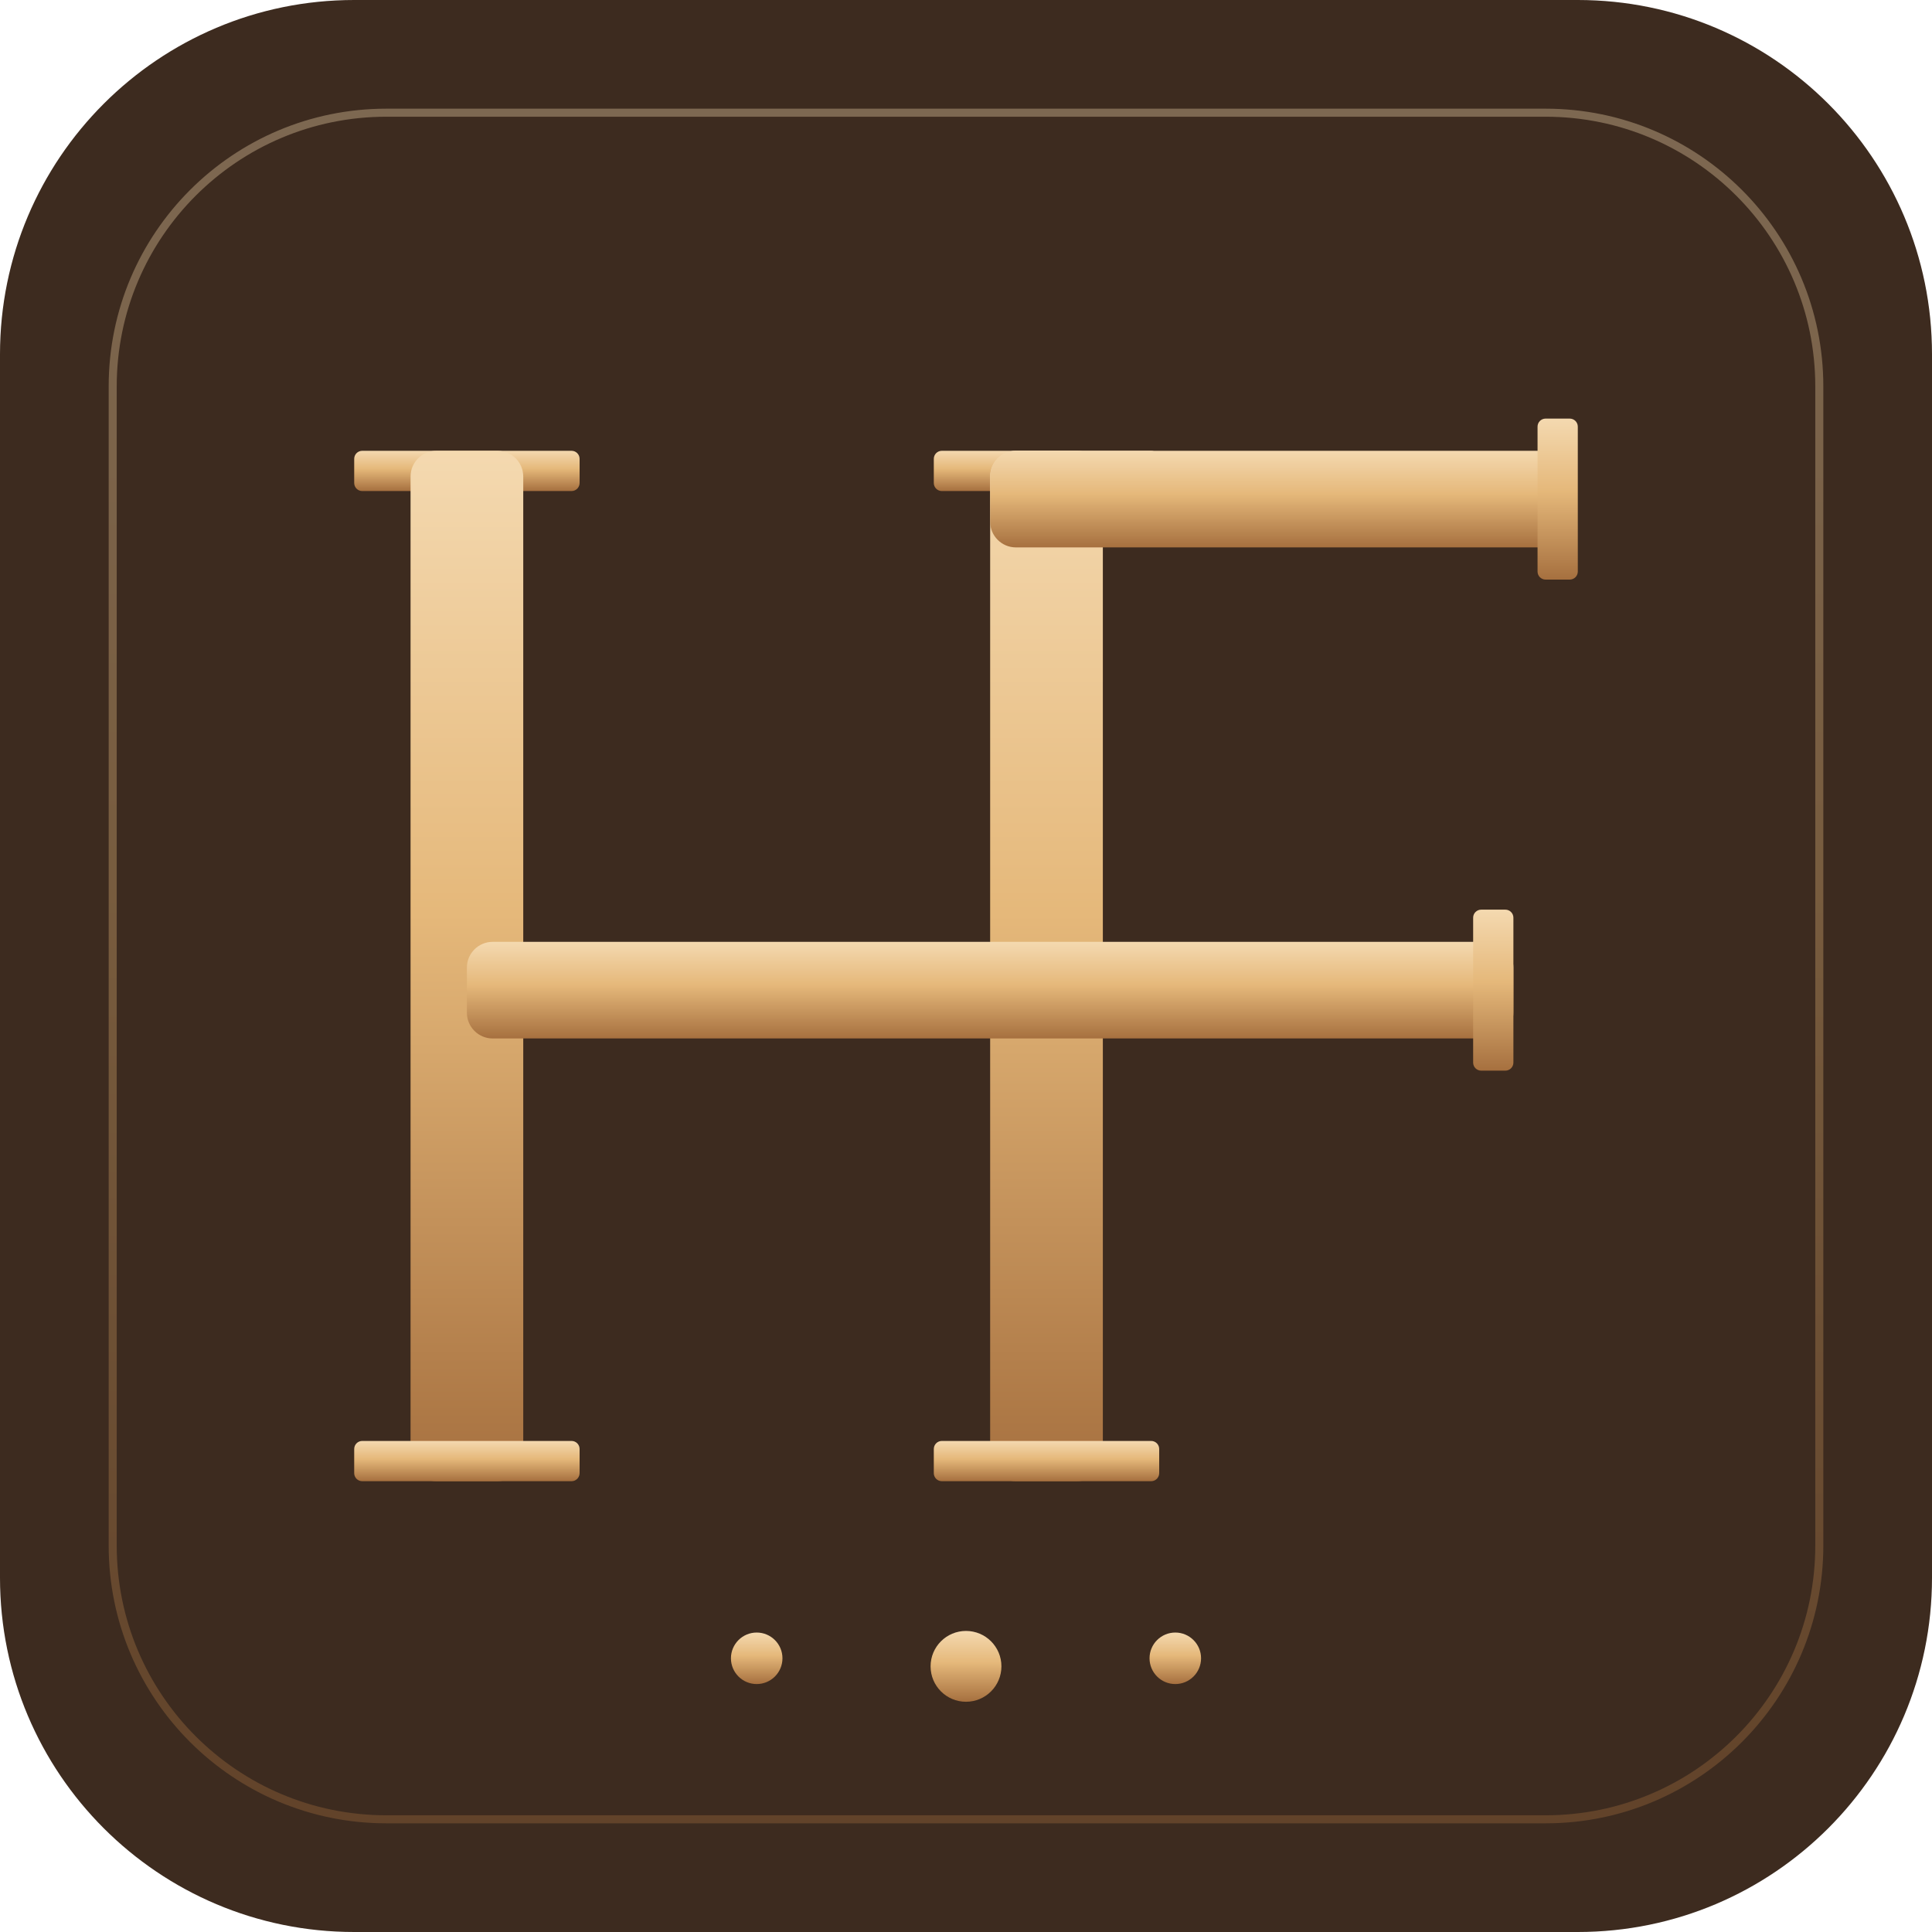
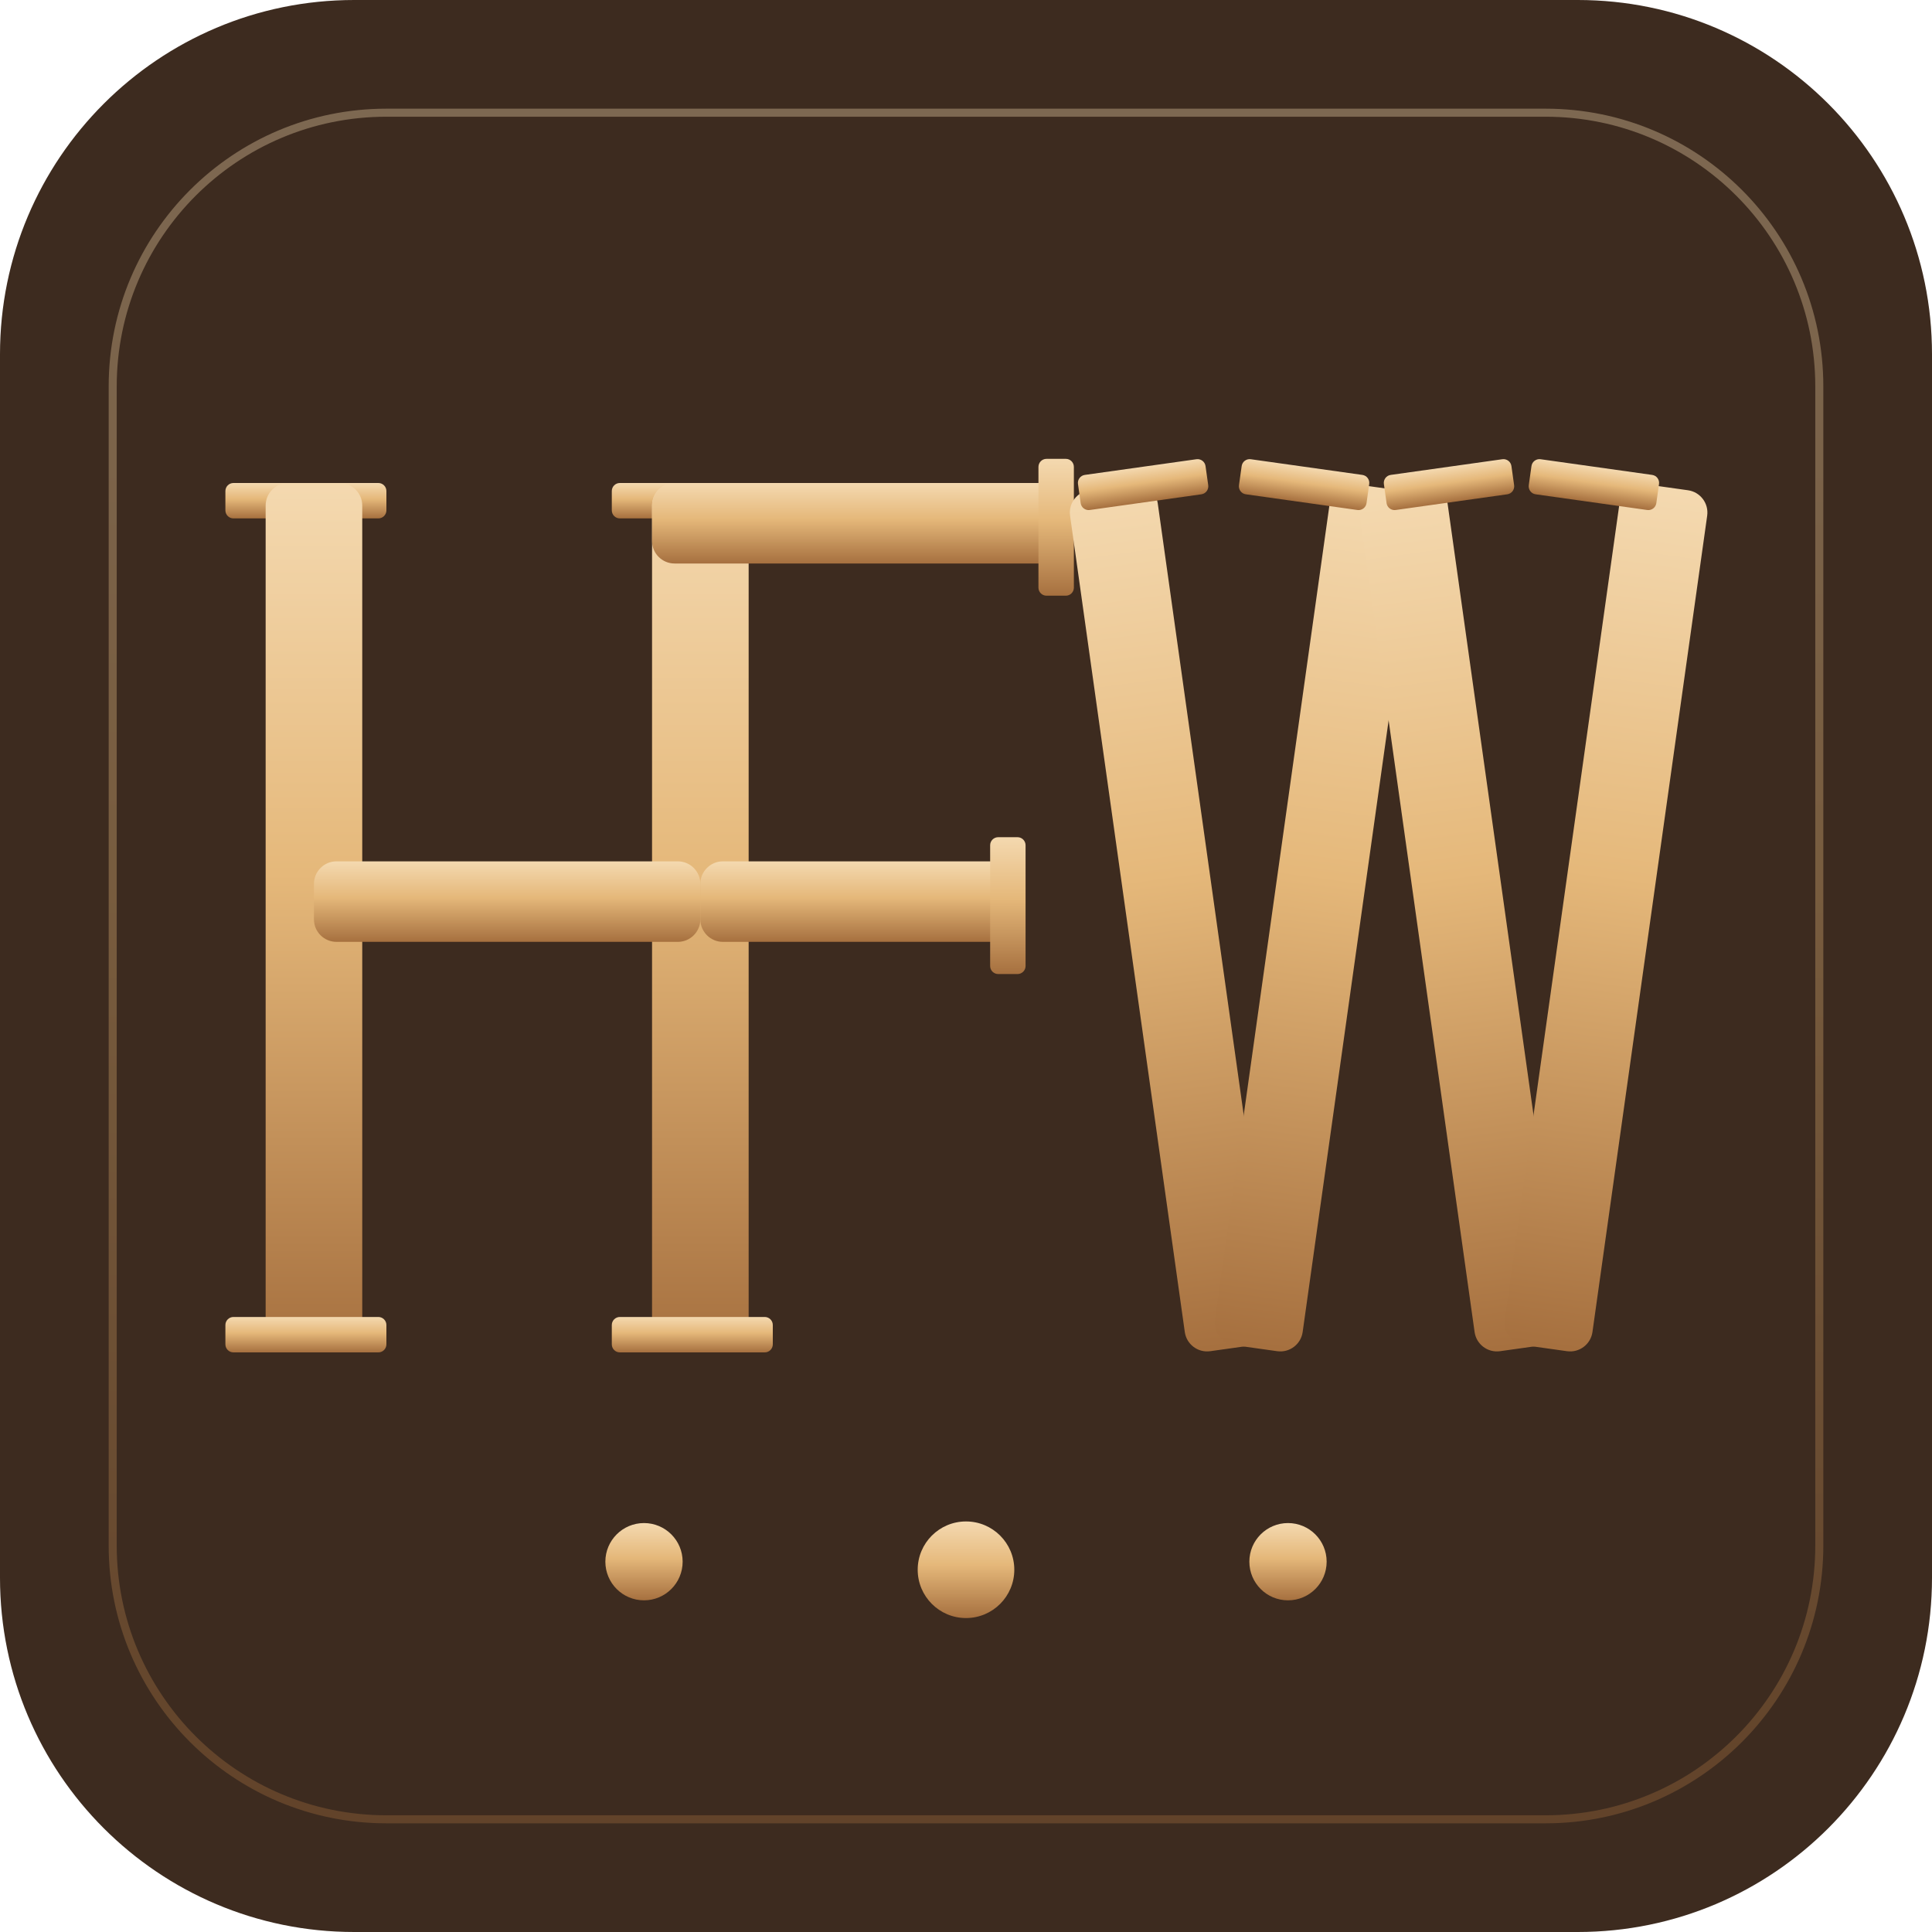
<svg xmlns="http://www.w3.org/2000/svg" viewBox="0 0 120 120">
  <defs>
    <linearGradient id="g" x1="0" y1="0" x2="0" y2="1">
      <stop offset="0%" stop-color="#F4D9B0" />
      <stop offset="45%" stop-color="#E5B87A" />
      <stop offset="100%" stop-color="#A6703F" />
    </linearGradient>
  </defs>
  <rect width="120" height="120" rx="22" fill="#3D2B1F" />
  <rect x="7" y="7" width="106" height="106" rx="17" fill="none" stroke="url(#g)" stroke-width="0.5" opacity="0.35" />
  <g fill="url(#g)">
-     <rect x="22" y="28" width="14" height="2.5" rx="0.5" />
-     <rect x="25.5" y="28" width="7" height="64" rx="1.6" />
-     <rect x="22" y="89.5" width="14" height="2.5" rx="0.5" />
-     <rect x="58" y="28" width="14" height="2.5" rx="0.5" />
-     <rect x="61.5" y="28" width="7" height="64" rx="1.6" />
-     <rect x="58" y="89.5" width="14" height="2.5" rx="0.5" />
-     <rect x="29" y="58.5" width="65" height="6" rx="1.6" />
-     <rect x="61.5" y="28" width="36" height="6" rx="1.6" />
-     <rect x="95.5" y="26" width="2.5" height="10" rx="0.5" />
-     <rect x="91.5" y="56.5" width="2.5" height="10" rx="0.5" />
+     <rect x="14" y="30" width="10" height="2.2" rx="0.5" />
+     <rect x="16.5" y="30" width="6" height="54" rx="1.4" />
+     <rect x="14" y="81.8" width="10" height="2.2" rx="0.5" />
+     <rect x="38" y="30" width="10" height="2.2" rx="0.5" />
+     <rect x="40.5" y="30" width="6" height="54" rx="1.4" />
+     <rect x="38" y="81.8" width="10" height="2.2" rx="0.5" />
+     <rect x="19.5" y="53.5" width="24" height="5" rx="1.4" />
+     <rect x="40.5" y="30" width="26" height="5" rx="1.4" />
+     <rect x="64.5" y="28.5" width="2.2" height="8.5" rx="0.5" />
+     <rect x="43.5" y="53.5" width="20" height="5" rx="1.4" />
+     <rect x="61.5" y="52" width="2.2" height="8.5" rx="0.5" />
+     <rect x="70" y="30" width="5.5" height="54" rx="1.4" transform="rotate(-8 72.75 57)" />
+     <rect x="79" y="30" width="5.5" height="54" rx="1.4" transform="rotate(8 81.75 57)" />
+     <rect x="88" y="30" width="5.5" height="54" rx="1.4" transform="rotate(-8 90.75 57)" />
+     <rect x="97" y="30" width="5.5" height="54" rx="1.4" transform="rotate(8 99.75 57)" />
+     <rect x="67" y="29" width="8" height="2.2" rx="0.5" transform="rotate(-8 71 30.1)" />
+     <rect x="77" y="29" width="8" height="2.2" rx="0.5" transform="rotate(8 81 30.1)" />
+     <rect x="86" y="29" width="8" height="2.2" rx="0.5" transform="rotate(-8 90 30.1)" />
+     <rect x="95" y="29" width="8" height="2.2" rx="0.5" transform="rotate(8 99 30.1)" />
  </g>
  <g fill="url(#g)">
-     <circle cx="47" cy="103" r="1.6" />
-     <circle cx="60" cy="103.5" r="2.2" />
-     <circle cx="73" cy="103" r="1.6" />
+     <circle cx="40" cy="97" r="2.4" />
+     <circle cx="60" cy="97.5" r="3" />
+     <circle cx="80" cy="97" r="2.4" />
  </g>
</svg>
